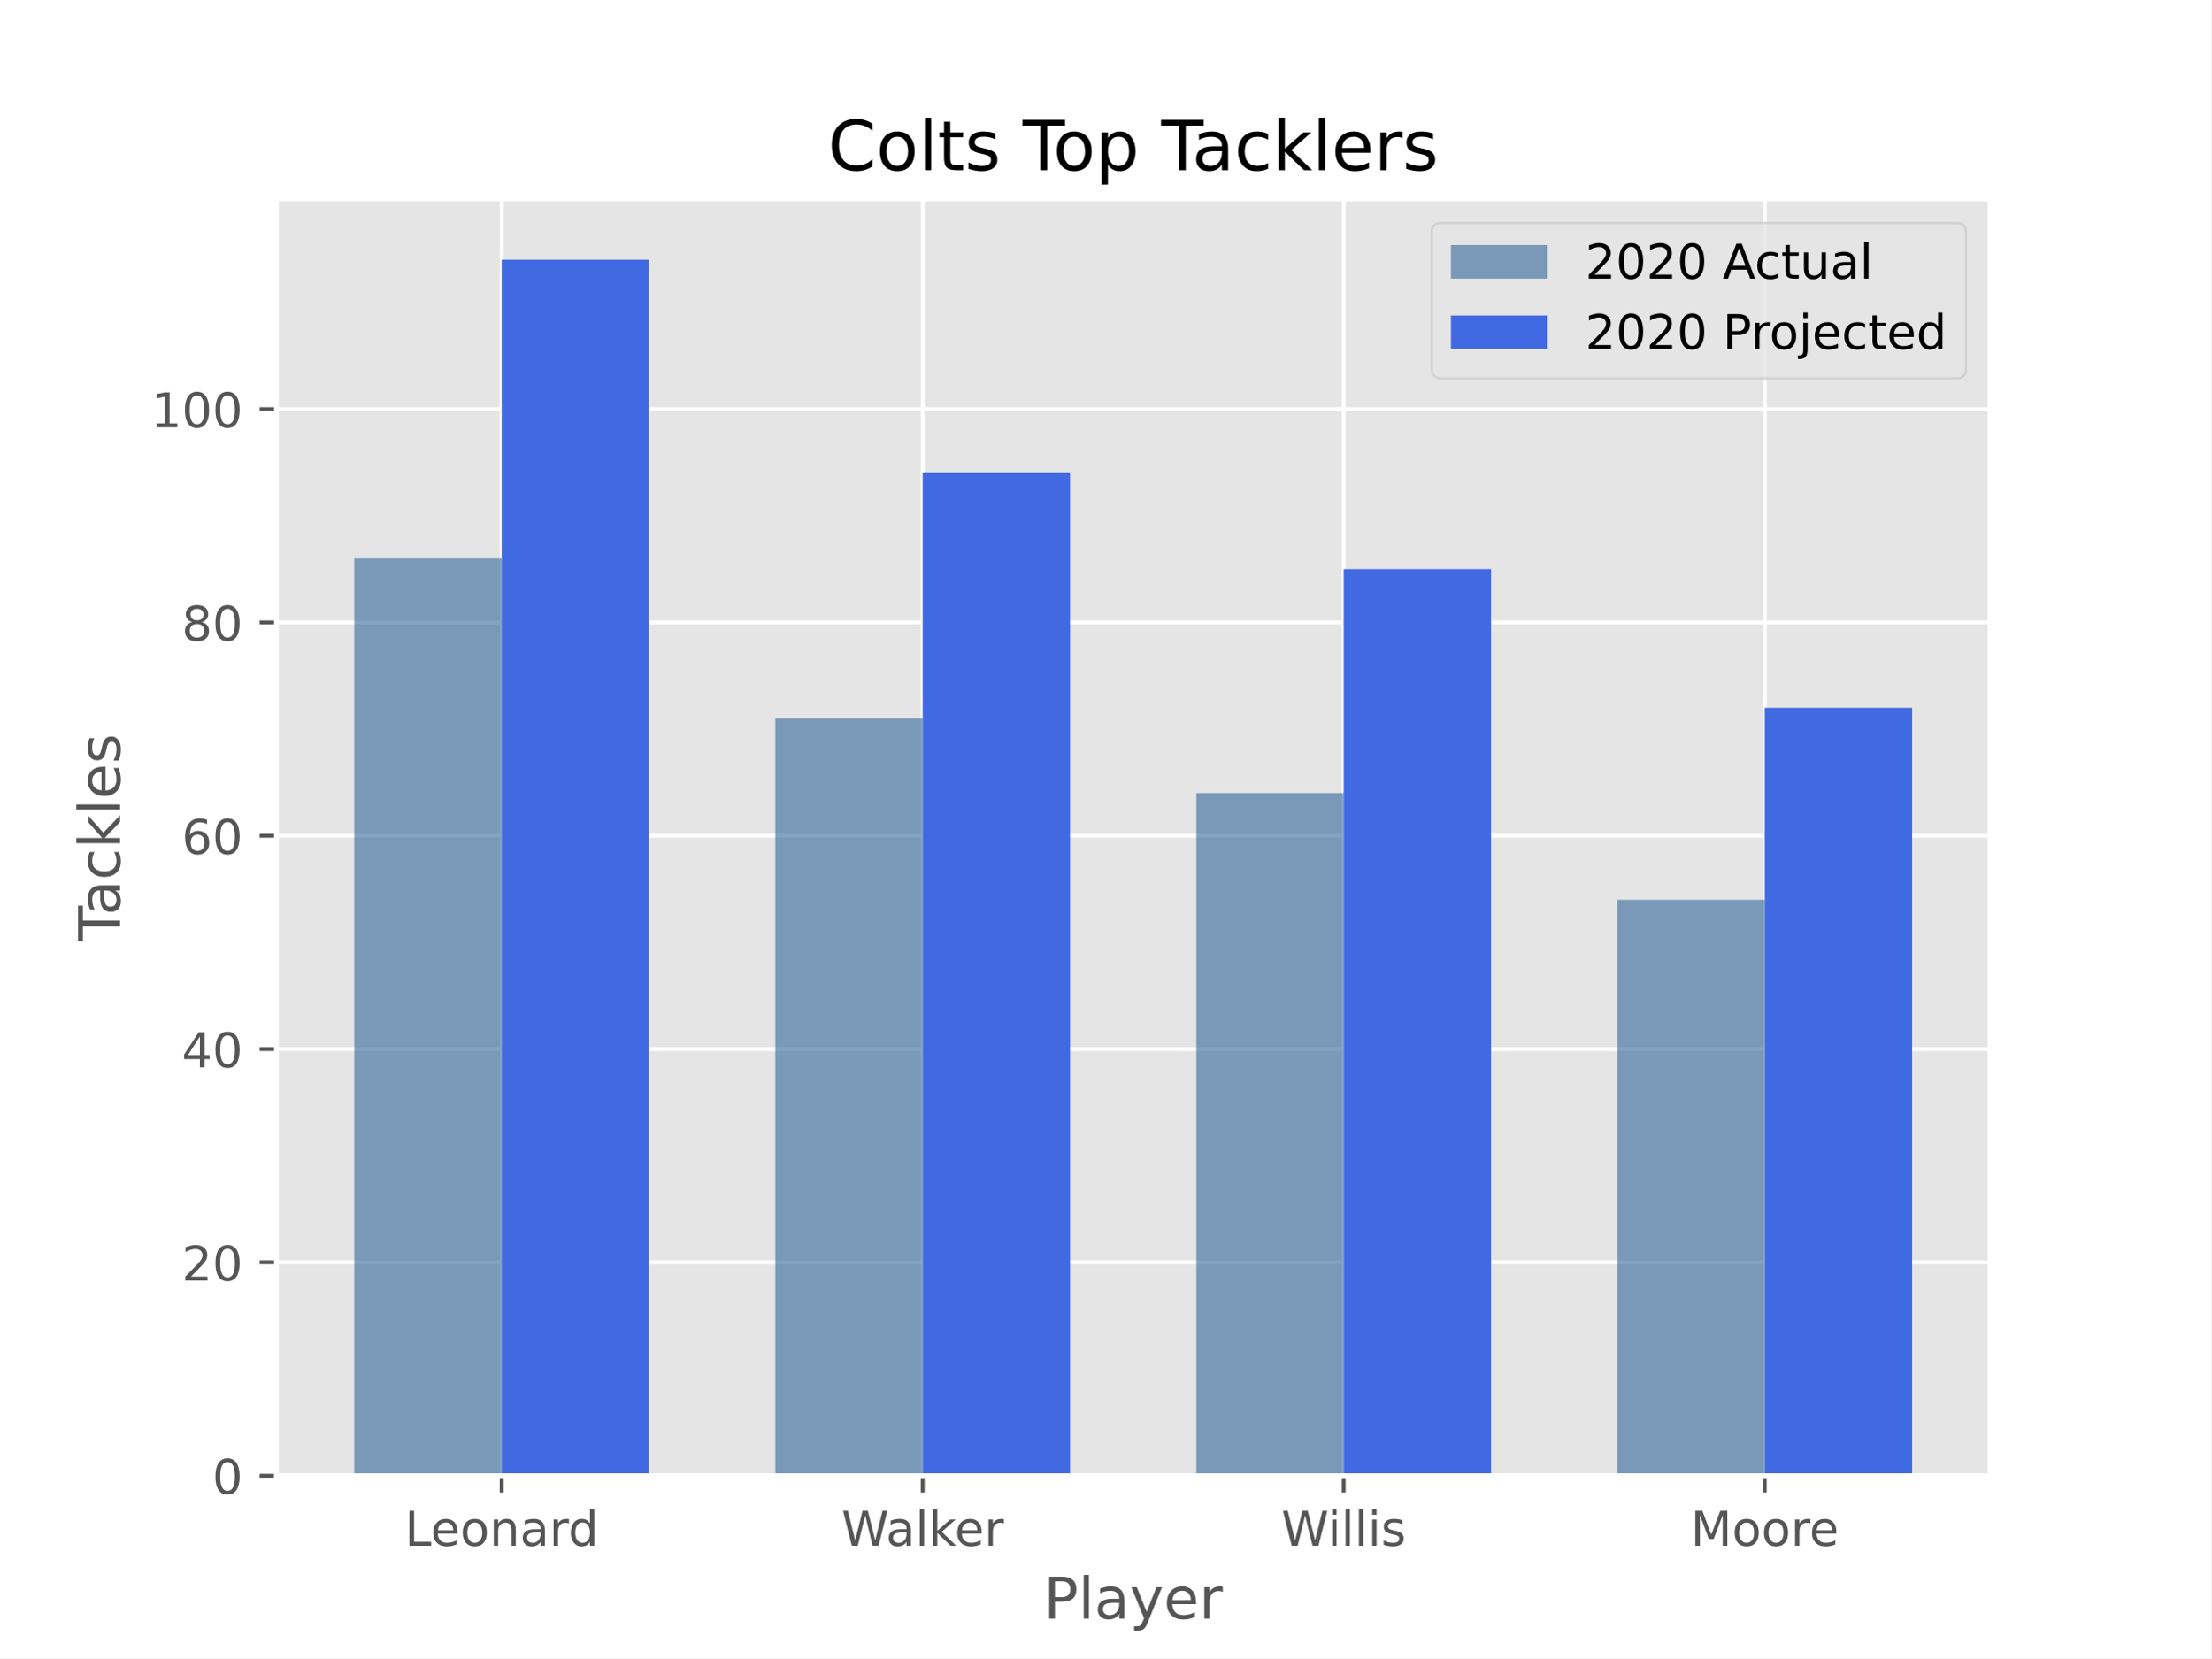
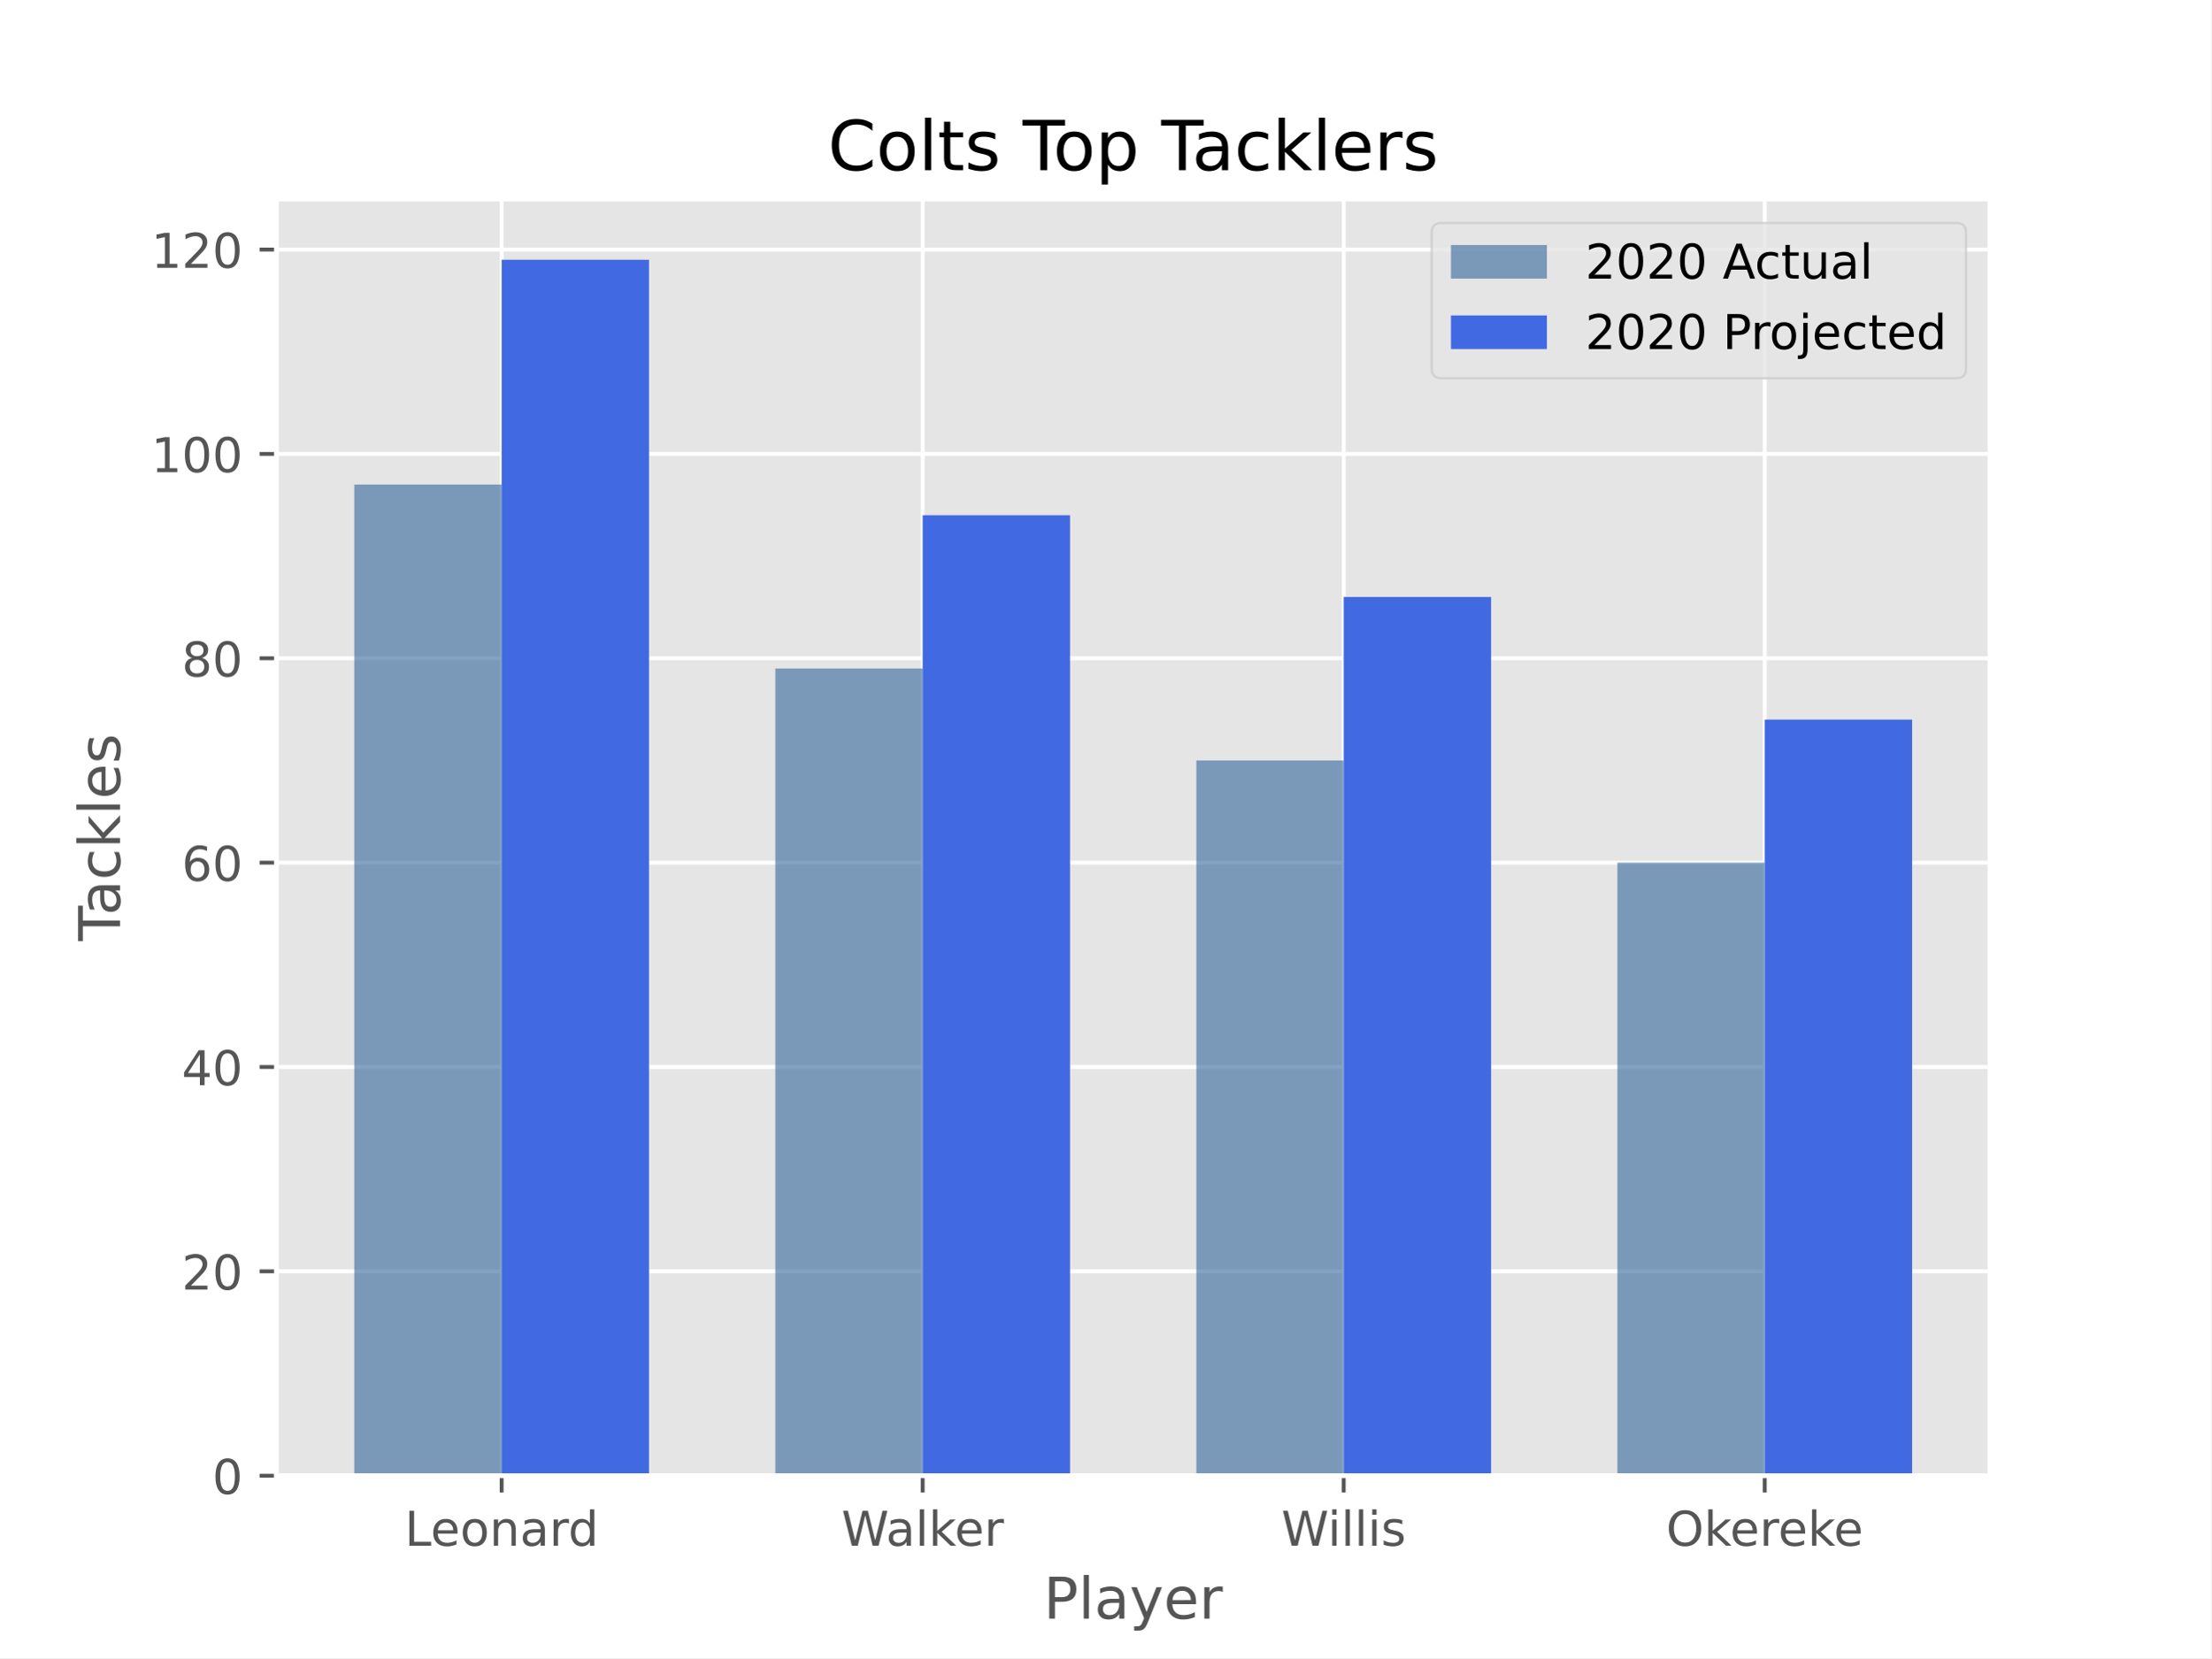
<svg xmlns="http://www.w3.org/2000/svg" xmlns:xlink="http://www.w3.org/1999/xlink" height="345.6pt" version="1.1" viewBox="0 0 460.8 345.6" width="460.8pt">
  <defs>
    <style type="text/css">*{stroke-linecap:butt;stroke-linejoin:round;}</style>
  </defs>
  <g id="figure_1">
    <g id="patch_1">
      <path d="M 0 345.6  L 460.8 345.6  L 460.8 0  L 0 0  z " style="fill:#ffffff;" />
    </g>
    <g id="axes_1">
      <g id="patch_2">
        <path d="M 57.6 307.584  L 414.72 307.584  L 414.72 41.472  L 57.6 41.472  z " style="fill:#e5e5e5;" />
      </g>
      <g id="matplotlib.axis_1">
        <g id="xtick_1">
          <g id="line2d_1">
-             <path clip-path="url(#pe3c6bb7d76)" d="M 104.543 307.584  L 104.543 41.472  " style="fill:none;stroke:#ffffff;stroke-linecap:square;stroke-width:0.8;" />
+             <path clip-path="url(#peb638794ae)" d="M 104.543 307.584  L 104.543 41.472  " style="fill:none;stroke:#ffffff;stroke-linecap:square;stroke-width:0.8;" />
          </g>
          <g id="line2d_2">
            <defs>
-               <path d="M 0 0  L 0 3.5  " id="mcccc8d4330" style="stroke:#555555;stroke-width:0.8;" />
-             </defs>
-             <g>
-               <use style="fill:#555555;stroke:#555555;stroke-width:0.8;" x="104.543" xlink:href="#mcccc8d4330" y="307.584" />
+               <path d="M 0 0  L 0 3.5  " id="me15173c6b6" style="stroke:#555555;stroke-width:0.8;" />
+             </defs>
+             <g>
+               <use style="fill:#555555;stroke:#555555;stroke-width:0.8;" x="104.543" xlink:href="#me15173c6b6" y="307.584" />
            </g>
          </g>
          <g id="text_1">
            <g style="fill:#555555;" transform="translate(84.33392 322.1824)scale(0.1 -0.1)">
              <defs>
                <path d="M 9.812 72.906  L 19.672 72.906  L 19.672 8.297  L 55.172 8.297  L 55.172 0  L 9.812 0  z " id="DejaVuSans-76" />
                <path d="M 56.203 29.594  L 56.203 25.203  L 14.891 25.203  Q 15.484 15.922 20.484 11.062  Q 25.484 6.203 34.422 6.203  Q 39.594 6.203 44.453 7.469  Q 49.312 8.734 54.109 11.281  L 54.109 2.781  Q 49.266 0.734 44.188 -0.344  Q 39.109 -1.422 33.891 -1.422  Q 20.797 -1.422 13.156 6.188  Q 5.516 13.812 5.516 26.812  Q 5.516 40.234 12.766 48.109  Q 20.016 56 32.328 56  Q 43.359 56 49.781 48.891  Q 56.203 41.797 56.203 29.594  z M 47.219 32.234  Q 47.125 39.594 43.094 43.984  Q 39.062 48.391 32.422 48.391  Q 24.906 48.391 20.391 44.141  Q 15.875 39.891 15.188 32.172  z " id="DejaVuSans-101" />
                <path d="M 30.609 48.391  Q 23.391 48.391 19.188 42.75  Q 14.984 37.109 14.984 27.297  Q 14.984 17.484 19.156 11.844  Q 23.344 6.203 30.609 6.203  Q 37.797 6.203 41.984 11.859  Q 46.188 17.531 46.188 27.297  Q 46.188 37.016 41.984 42.703  Q 37.797 48.391 30.609 48.391  z M 30.609 56  Q 42.328 56 49.016 48.375  Q 55.719 40.766 55.719 27.297  Q 55.719 13.875 49.016 6.219  Q 42.328 -1.422 30.609 -1.422  Q 18.844 -1.422 12.172 6.219  Q 5.516 13.875 5.516 27.297  Q 5.516 40.766 12.172 48.375  Q 18.844 56 30.609 56  z " id="DejaVuSans-111" />
                <path d="M 54.891 33.016  L 54.891 0  L 45.906 0  L 45.906 32.719  Q 45.906 40.484 42.875 44.328  Q 39.844 48.188 33.797 48.188  Q 26.516 48.188 22.312 43.547  Q 18.109 38.922 18.109 30.906  L 18.109 0  L 9.078 0  L 9.078 54.688  L 18.109 54.688  L 18.109 46.188  Q 21.344 51.125 25.703 53.562  Q 30.078 56 35.797 56  Q 45.219 56 50.047 50.172  Q 54.891 44.344 54.891 33.016  z " id="DejaVuSans-110" />
                <path d="M 34.281 27.484  Q 23.391 27.484 19.188 25  Q 14.984 22.516 14.984 16.5  Q 14.984 11.719 18.141 8.906  Q 21.297 6.109 26.703 6.109  Q 34.188 6.109 38.703 11.406  Q 43.219 16.703 43.219 25.484  L 43.219 27.484  z M 52.203 31.203  L 52.203 0  L 43.219 0  L 43.219 8.297  Q 40.141 3.328 35.547 0.953  Q 30.953 -1.422 24.312 -1.422  Q 15.922 -1.422 10.953 3.297  Q 6 8.016 6 15.922  Q 6 25.141 12.172 29.828  Q 18.359 34.516 30.609 34.516  L 43.219 34.516  L 43.219 35.406  Q 43.219 41.609 39.141 45  Q 35.062 48.391 27.688 48.391  Q 23 48.391 18.547 47.266  Q 14.109 46.141 10.016 43.891  L 10.016 52.203  Q 14.938 54.109 19.578 55.047  Q 24.219 56 28.609 56  Q 40.484 56 46.344 49.844  Q 52.203 43.703 52.203 31.203  z " id="DejaVuSans-97" />
                <path d="M 41.109 46.297  Q 39.594 47.172 37.812 47.578  Q 36.031 48 33.891 48  Q 26.266 48 22.188 43.047  Q 18.109 38.094 18.109 28.812  L 18.109 0  L 9.078 0  L 9.078 54.688  L 18.109 54.688  L 18.109 46.188  Q 20.953 51.172 25.484 53.578  Q 30.031 56 36.531 56  Q 37.453 56 38.578 55.875  Q 39.703 55.766 41.062 55.516  z " id="DejaVuSans-114" />
                <path d="M 45.406 46.391  L 45.406 75.984  L 54.391 75.984  L 54.391 0  L 45.406 0  L 45.406 8.203  Q 42.578 3.328 38.25 0.953  Q 33.938 -1.422 27.875 -1.422  Q 17.969 -1.422 11.734 6.484  Q 5.516 14.406 5.516 27.297  Q 5.516 40.188 11.734 48.094  Q 17.969 56 27.875 56  Q 33.938 56 38.25 53.625  Q 42.578 51.266 45.406 46.391  z M 14.797 27.297  Q 14.797 17.391 18.875 11.75  Q 22.953 6.109 30.078 6.109  Q 37.203 6.109 41.297 11.75  Q 45.406 17.391 45.406 27.297  Q 45.406 37.203 41.297 42.844  Q 37.203 48.484 30.078 48.484  Q 22.953 48.484 18.875 42.844  Q 14.797 37.203 14.797 27.297  z " id="DejaVuSans-100" />
              </defs>
              <use xlink:href="#DejaVuSans-76" />
              <use x="53.963" xlink:href="#DejaVuSans-101" />
              <use x="115.486" xlink:href="#DejaVuSans-111" />
              <use x="176.668" xlink:href="#DejaVuSans-110" />
              <use x="240.047" xlink:href="#DejaVuSans-97" />
              <use x="301.326" xlink:href="#DejaVuSans-114" />
              <use x="340.689" xlink:href="#DejaVuSans-100" />
            </g>
          </g>
        </g>
        <g id="xtick_2">
          <g id="line2d_3">
-             <path clip-path="url(#pe3c6bb7d76)" d="M 192.288 307.584  L 192.288 41.472  " style="fill:none;stroke:#ffffff;stroke-linecap:square;stroke-width:0.8;" />
+             <path clip-path="url(#peb638794ae)" d="M 192.288 307.584  L 192.288 41.472  " style="fill:none;stroke:#ffffff;stroke-linecap:square;stroke-width:0.8;" />
          </g>
          <g id="line2d_4">
            <g>
-               <use style="fill:#555555;stroke:#555555;stroke-width:0.8;" x="192.288" xlink:href="#mcccc8d4330" y="307.584" />
+               <use style="fill:#555555;stroke:#555555;stroke-width:0.8;" x="192.288" xlink:href="#me15173c6b6" y="307.584" />
            </g>
          </g>
          <g id="text_2">
            <g style="fill:#555555;" transform="translate(175.3635 322.1824)scale(0.1 -0.1)">
              <defs>
                <path d="M 3.328 72.906  L 13.281 72.906  L 28.609 11.281  L 43.891 72.906  L 54.984 72.906  L 70.312 11.281  L 85.594 72.906  L 95.609 72.906  L 77.297 0  L 64.891 0  L 49.516 63.281  L 33.984 0  L 21.578 0  z " id="DejaVuSans-87" />
                <path d="M 9.422 75.984  L 18.406 75.984  L 18.406 0  L 9.422 0  z " id="DejaVuSans-108" />
                <path d="M 9.078 75.984  L 18.109 75.984  L 18.109 31.109  L 44.922 54.688  L 56.391 54.688  L 27.391 29.109  L 57.625 0  L 45.906 0  L 18.109 26.703  L 18.109 0  L 9.078 0  z " id="DejaVuSans-107" />
              </defs>
              <use xlink:href="#DejaVuSans-87" />
              <use x="92.502" xlink:href="#DejaVuSans-97" />
              <use x="153.781" xlink:href="#DejaVuSans-108" />
              <use x="181.564" xlink:href="#DejaVuSans-107" />
              <use x="235.85" xlink:href="#DejaVuSans-101" />
              <use x="297.373" xlink:href="#DejaVuSans-114" />
            </g>
          </g>
        </g>
        <g id="xtick_3">
          <g id="line2d_5">
-             <path clip-path="url(#pe3c6bb7d76)" d="M 280.032 307.584  L 280.032 41.472  " style="fill:none;stroke:#ffffff;stroke-linecap:square;stroke-width:0.8;" />
+             <path clip-path="url(#peb638794ae)" d="M 280.032 307.584  L 280.032 41.472  " style="fill:none;stroke:#ffffff;stroke-linecap:square;stroke-width:0.8;" />
          </g>
          <g id="line2d_6">
            <g>
-               <use style="fill:#555555;stroke:#555555;stroke-width:0.8;" x="280.032" xlink:href="#mcccc8d4330" y="307.584" />
+               <use style="fill:#555555;stroke:#555555;stroke-width:0.8;" x="280.032" xlink:href="#me15173c6b6" y="307.584" />
            </g>
          </g>
          <g id="text_3">
            <g style="fill:#555555;" transform="translate(267.04 322.1824)scale(0.1 -0.1)">
              <defs>
                <path d="M 9.422 54.688  L 18.406 54.688  L 18.406 0  L 9.422 0  z M 9.422 75.984  L 18.406 75.984  L 18.406 64.594  L 9.422 64.594  z " id="DejaVuSans-105" />
                <path d="M 44.281 53.078  L 44.281 44.578  Q 40.484 46.531 36.375 47.5  Q 32.281 48.484 27.875 48.484  Q 21.188 48.484 17.844 46.438  Q 14.5 44.391 14.5 40.281  Q 14.5 37.156 16.891 35.375  Q 19.281 33.594 26.516 31.984  L 29.594 31.297  Q 39.156 29.25 43.188 25.516  Q 47.219 21.781 47.219 15.094  Q 47.219 7.469 41.188 3.016  Q 35.156 -1.422 24.609 -1.422  Q 20.219 -1.422 15.453 -0.562  Q 10.688 0.297 5.422 2  L 5.422 11.281  Q 10.406 8.688 15.234 7.391  Q 20.062 6.109 24.812 6.109  Q 31.156 6.109 34.562 8.281  Q 37.984 10.453 37.984 14.406  Q 37.984 18.062 35.516 20.016  Q 33.062 21.969 24.703 23.781  L 21.578 24.516  Q 13.234 26.266 9.516 29.906  Q 5.812 33.547 5.812 39.891  Q 5.812 47.609 11.281 51.797  Q 16.75 56 26.812 56  Q 31.781 56 36.172 55.266  Q 40.578 54.547 44.281 53.078  z " id="DejaVuSans-115" />
              </defs>
              <use xlink:href="#DejaVuSans-87" />
              <use x="96.627" xlink:href="#DejaVuSans-105" />
              <use x="124.41" xlink:href="#DejaVuSans-108" />
              <use x="152.193" xlink:href="#DejaVuSans-108" />
              <use x="179.977" xlink:href="#DejaVuSans-105" />
              <use x="207.76" xlink:href="#DejaVuSans-115" />
            </g>
          </g>
        </g>
        <g id="xtick_4">
          <g id="line2d_7">
-             <path clip-path="url(#pe3c6bb7d76)" d="M 367.777 307.584  L 367.777 41.472  " style="fill:none;stroke:#ffffff;stroke-linecap:square;stroke-width:0.8;" />
+             <path clip-path="url(#peb638794ae)" d="M 367.777 307.584  L 367.777 41.472  " style="fill:none;stroke:#ffffff;stroke-linecap:square;stroke-width:0.8;" />
          </g>
          <g id="line2d_8">
            <g>
-               <use style="fill:#555555;stroke:#555555;stroke-width:0.8;" x="367.777" xlink:href="#mcccc8d4330" y="307.584" />
+               <use style="fill:#555555;stroke:#555555;stroke-width:0.8;" x="367.777" xlink:href="#me15173c6b6" y="307.584" />
            </g>
          </g>
          <g id="text_4">
-             <g style="fill:#555555;" transform="translate(352.3244 322.1824)scale(0.1 -0.1)">
-               <defs>
-                 <path d="M 9.812 72.906  L 24.516 72.906  L 43.109 23.297  L 61.812 72.906  L 76.516 72.906  L 76.516 0  L 66.891 0  L 66.891 64.016  L 48.094 14.016  L 38.188 14.016  L 19.391 64.016  L 19.391 0  L 9.812 0  z " id="DejaVuSans-77" />
-               </defs>
-               <use xlink:href="#DejaVuSans-77" />
-               <use x="86.279" xlink:href="#DejaVuSans-111" />
-               <use x="147.461" xlink:href="#DejaVuSans-111" />
-               <use x="208.643" xlink:href="#DejaVuSans-114" />
-               <use x="247.506" xlink:href="#DejaVuSans-101" />
+             <g style="fill:#555555;" transform="translate(347.24 322.1824)scale(0.1 -0.1)">
+               <defs>
+                 <path d="M 39.406 66.219  Q 28.656 66.219 22.328 58.203  Q 16.016 50.203 16.016 36.375  Q 16.016 22.609 22.328 14.594  Q 28.656 6.594 39.406 6.594  Q 50.141 6.594 56.422 14.594  Q 62.703 22.609 62.703 36.375  Q 62.703 50.203 56.422 58.203  Q 50.141 66.219 39.406 66.219  z M 39.406 74.219  Q 54.734 74.219 63.906 63.938  Q 73.094 53.656 73.094 36.375  Q 73.094 19.141 63.906 8.859  Q 54.734 -1.422 39.406 -1.422  Q 24.031 -1.422 14.812 8.828  Q 5.609 19.094 5.609 36.375  Q 5.609 53.656 14.812 63.938  Q 24.031 74.219 39.406 74.219  z " id="DejaVuSans-79" />
+               </defs>
+               <use xlink:href="#DejaVuSans-79" />
+               <use x="78.711" xlink:href="#DejaVuSans-107" />
+               <use x="132.996" xlink:href="#DejaVuSans-101" />
+               <use x="194.52" xlink:href="#DejaVuSans-114" />
+               <use x="233.383" xlink:href="#DejaVuSans-101" />
+               <use x="294.906" xlink:href="#DejaVuSans-107" />
+               <use x="349.191" xlink:href="#DejaVuSans-101" />
            </g>
          </g>
        </g>
        <g id="text_5">
          <g style="fill:#555555;" transform="translate(217.4888 337.3802)scale(0.12 -0.12)">
            <defs>
              <path d="M 19.672 64.797  L 19.672 37.406  L 32.078 37.406  Q 38.969 37.406 42.719 40.969  Q 46.484 44.531 46.484 51.125  Q 46.484 57.672 42.719 61.234  Q 38.969 64.797 32.078 64.797  z M 9.812 72.906  L 32.078 72.906  Q 44.344 72.906 50.609 67.359  Q 56.891 61.812 56.891 51.125  Q 56.891 40.328 50.609 34.812  Q 44.344 29.297 32.078 29.297  L 19.672 29.297  L 19.672 0  L 9.812 0  z " id="DejaVuSans-80" />
              <path d="M 32.172 -5.078  Q 28.375 -14.844 24.75 -17.812  Q 21.141 -20.797 15.094 -20.797  L 7.906 -20.797  L 7.906 -13.281  L 13.188 -13.281  Q 16.891 -13.281 18.938 -11.516  Q 21 -9.766 23.484 -3.219  L 25.094 0.875  L 2.984 54.688  L 12.5 54.688  L 29.594 11.922  L 46.688 54.688  L 56.203 54.688  z " id="DejaVuSans-121" />
            </defs>
            <use xlink:href="#DejaVuSans-80" />
            <use x="60.303" xlink:href="#DejaVuSans-108" />
            <use x="88.086" xlink:href="#DejaVuSans-97" />
            <use x="149.365" xlink:href="#DejaVuSans-121" />
            <use x="208.545" xlink:href="#DejaVuSans-101" />
            <use x="270.068" xlink:href="#DejaVuSans-114" />
          </g>
        </g>
      </g>
      <g id="matplotlib.axis_2">
        <g id="ytick_1">
          <g id="line2d_9">
-             <path clip-path="url(#pe3c6bb7d76)" d="M 57.6 307.584  L 414.72 307.584  " style="fill:none;stroke:#ffffff;stroke-linecap:square;stroke-width:0.8;" />
+             <path clip-path="url(#peb638794ae)" d="M 57.6 307.584  L 414.72 307.584  " style="fill:none;stroke:#ffffff;stroke-linecap:square;stroke-width:0.8;" />
          </g>
          <g id="line2d_10">
            <defs>
-               <path d="M 0 0  L -3.5 0  " id="m7b3ec80e9e" style="stroke:#555555;stroke-width:0.8;" />
-             </defs>
-             <g>
-               <use style="fill:#555555;stroke:#555555;stroke-width:0.8;" x="57.6" xlink:href="#m7b3ec80e9e" y="307.584" />
+               <path d="M 0 0  L -3.5 0  " id="m6595910764" style="stroke:#555555;stroke-width:0.8;" />
+             </defs>
+             <g>
+               <use style="fill:#555555;stroke:#555555;stroke-width:0.8;" x="57.6" xlink:href="#m6595910764" y="307.584" />
            </g>
          </g>
          <g id="text_6">
            <g style="fill:#555555;" transform="translate(44.2375 311.3832)scale(0.1 -0.1)">
              <defs>
                <path d="M 31.781 66.406  Q 24.172 66.406 20.328 58.906  Q 16.5 51.422 16.5 36.375  Q 16.5 21.391 20.328 13.891  Q 24.172 6.391 31.781 6.391  Q 39.453 6.391 43.281 13.891  Q 47.125 21.391 47.125 36.375  Q 47.125 51.422 43.281 58.906  Q 39.453 66.406 31.781 66.406  z M 31.781 74.219  Q 44.047 74.219 50.516 64.516  Q 56.984 54.828 56.984 36.375  Q 56.984 17.969 50.516 8.266  Q 44.047 -1.422 31.781 -1.422  Q 19.531 -1.422 13.062 8.266  Q 6.594 17.969 6.594 36.375  Q 6.594 54.828 13.062 64.516  Q 19.531 74.219 31.781 74.219  z " id="DejaVuSans-48" />
              </defs>
              <use xlink:href="#DejaVuSans-48" />
            </g>
          </g>
        </g>
        <g id="ytick_2">
          <g id="line2d_11">
-             <path clip-path="url(#pe3c6bb7d76)" d="M 57.6 263.121  L 414.72 263.121  " style="fill:none;stroke:#ffffff;stroke-linecap:square;stroke-width:0.8;" />
+             <path clip-path="url(#peb638794ae)" d="M 57.6 264.989  L 414.72 264.989  " style="fill:none;stroke:#ffffff;stroke-linecap:square;stroke-width:0.8;" />
          </g>
          <g id="line2d_12">
            <g>
-               <use style="fill:#555555;stroke:#555555;stroke-width:0.8;" x="57.6" xlink:href="#m7b3ec80e9e" y="263.121" />
+               <use style="fill:#555555;stroke:#555555;stroke-width:0.8;" x="57.6" xlink:href="#m6595910764" y="264.989" />
            </g>
          </g>
          <g id="text_7">
-             <g style="fill:#555555;" transform="translate(37.875 266.9201)scale(0.1 -0.1)">
+             <g style="fill:#555555;" transform="translate(37.875 268.7883)scale(0.1 -0.1)">
              <defs>
                <path d="M 19.188 8.297  L 53.609 8.297  L 53.609 0  L 7.328 0  L 7.328 8.297  Q 12.938 14.109 22.625 23.891  Q 32.328 33.688 34.812 36.531  Q 39.547 41.844 41.422 45.531  Q 43.312 49.219 43.312 52.781  Q 43.312 58.594 39.234 62.25  Q 35.156 65.922 28.609 65.922  Q 23.969 65.922 18.812 64.312  Q 13.672 62.703 7.812 59.422  L 7.812 69.391  Q 13.766 71.781 18.938 73  Q 24.125 74.219 28.422 74.219  Q 39.75 74.219 46.484 68.547  Q 53.219 62.891 53.219 53.422  Q 53.219 48.922 51.531 44.891  Q 49.859 40.875 45.406 35.406  Q 44.188 33.984 37.641 27.219  Q 31.109 20.453 19.188 8.297  z " id="DejaVuSans-50" />
              </defs>
              <use xlink:href="#DejaVuSans-50" />
              <use x="63.623" xlink:href="#DejaVuSans-48" />
            </g>
          </g>
        </g>
        <g id="ytick_3">
          <g id="line2d_13">
-             <path clip-path="url(#pe3c6bb7d76)" d="M 57.6 218.658  L 414.72 218.658  " style="fill:none;stroke:#ffffff;stroke-linecap:square;stroke-width:0.8;" />
+             <path clip-path="url(#peb638794ae)" d="M 57.6 222.394  L 414.72 222.394  " style="fill:none;stroke:#ffffff;stroke-linecap:square;stroke-width:0.8;" />
          </g>
          <g id="line2d_14">
            <g>
-               <use style="fill:#555555;stroke:#555555;stroke-width:0.8;" x="57.6" xlink:href="#m7b3ec80e9e" y="218.658" />
+               <use style="fill:#555555;stroke:#555555;stroke-width:0.8;" x="57.6" xlink:href="#m6595910764" y="222.394" />
            </g>
          </g>
          <g id="text_8">
-             <g style="fill:#555555;" transform="translate(37.875 222.4569)scale(0.1 -0.1)">
+             <g style="fill:#555555;" transform="translate(37.875 226.1933)scale(0.1 -0.1)">
              <defs>
                <path d="M 37.797 64.312  L 12.891 25.391  L 37.797 25.391  z M 35.203 72.906  L 47.609 72.906  L 47.609 25.391  L 58.016 25.391  L 58.016 17.188  L 47.609 17.188  L 47.609 0  L 37.797 0  L 37.797 17.188  L 4.891 17.188  L 4.891 26.703  z " id="DejaVuSans-52" />
              </defs>
              <use xlink:href="#DejaVuSans-52" />
              <use x="63.623" xlink:href="#DejaVuSans-48" />
            </g>
          </g>
        </g>
        <g id="ytick_4">
          <g id="line2d_15">
-             <path clip-path="url(#pe3c6bb7d76)" d="M 57.6 174.195  L 414.72 174.195  " style="fill:none;stroke:#ffffff;stroke-linecap:square;stroke-width:0.8;" />
+             <path clip-path="url(#peb638794ae)" d="M 57.6 179.799  L 414.72 179.799  " style="fill:none;stroke:#ffffff;stroke-linecap:square;stroke-width:0.8;" />
          </g>
          <g id="line2d_16">
            <g>
-               <use style="fill:#555555;stroke:#555555;stroke-width:0.8;" x="57.6" xlink:href="#m7b3ec80e9e" y="174.195" />
+               <use style="fill:#555555;stroke:#555555;stroke-width:0.8;" x="57.6" xlink:href="#m6595910764" y="179.799" />
            </g>
          </g>
          <g id="text_9">
-             <g style="fill:#555555;" transform="translate(37.875 177.9937)scale(0.1 -0.1)">
+             <g style="fill:#555555;" transform="translate(37.875 183.5983)scale(0.1 -0.1)">
              <defs>
                <path d="M 33.016 40.375  Q 26.375 40.375 22.484 35.828  Q 18.609 31.297 18.609 23.391  Q 18.609 15.531 22.484 10.953  Q 26.375 6.391 33.016 6.391  Q 39.656 6.391 43.531 10.953  Q 47.406 15.531 47.406 23.391  Q 47.406 31.297 43.531 35.828  Q 39.656 40.375 33.016 40.375  z M 52.594 71.297  L 52.594 62.312  Q 48.875 64.062 45.094 64.984  Q 41.312 65.922 37.594 65.922  Q 27.828 65.922 22.672 59.328  Q 17.531 52.734 16.797 39.406  Q 19.672 43.656 24.016 45.922  Q 28.375 48.188 33.594 48.188  Q 44.578 48.188 50.953 41.516  Q 57.328 34.859 57.328 23.391  Q 57.328 12.156 50.688 5.359  Q 44.047 -1.422 33.016 -1.422  Q 20.359 -1.422 13.672 8.266  Q 6.984 17.969 6.984 36.375  Q 6.984 53.656 15.188 63.938  Q 23.391 74.219 37.203 74.219  Q 40.922 74.219 44.703 73.484  Q 48.484 72.75 52.594 71.297  z " id="DejaVuSans-54" />
              </defs>
              <use xlink:href="#DejaVuSans-54" />
              <use x="63.623" xlink:href="#DejaVuSans-48" />
            </g>
          </g>
        </g>
        <g id="ytick_5">
          <g id="line2d_17">
-             <path clip-path="url(#pe3c6bb7d76)" d="M 57.6 129.731  L 414.72 129.731  " style="fill:none;stroke:#ffffff;stroke-linecap:square;stroke-width:0.8;" />
+             <path clip-path="url(#peb638794ae)" d="M 57.6 137.204  L 414.72 137.204  " style="fill:none;stroke:#ffffff;stroke-linecap:square;stroke-width:0.8;" />
          </g>
          <g id="line2d_18">
            <g>
-               <use style="fill:#555555;stroke:#555555;stroke-width:0.8;" x="57.6" xlink:href="#m7b3ec80e9e" y="129.731" />
+               <use style="fill:#555555;stroke:#555555;stroke-width:0.8;" x="57.6" xlink:href="#m6595910764" y="137.204" />
            </g>
          </g>
          <g id="text_10">
-             <g style="fill:#555555;" transform="translate(37.875 133.5306)scale(0.1 -0.1)">
+             <g style="fill:#555555;" transform="translate(37.875 141.0034)scale(0.1 -0.1)">
              <defs>
                <path d="M 31.781 34.625  Q 24.75 34.625 20.719 30.859  Q 16.703 27.094 16.703 20.516  Q 16.703 13.922 20.719 10.156  Q 24.75 6.391 31.781 6.391  Q 38.812 6.391 42.859 10.172  Q 46.922 13.969 46.922 20.516  Q 46.922 27.094 42.891 30.859  Q 38.875 34.625 31.781 34.625  z M 21.922 38.812  Q 15.578 40.375 12.031 44.719  Q 8.5 49.078 8.5 55.328  Q 8.5 64.062 14.719 69.141  Q 20.953 74.219 31.781 74.219  Q 42.672 74.219 48.875 69.141  Q 55.078 64.062 55.078 55.328  Q 55.078 49.078 51.531 44.719  Q 48 40.375 41.703 38.812  Q 48.828 37.156 52.797 32.312  Q 56.781 27.484 56.781 20.516  Q 56.781 9.906 50.312 4.234  Q 43.844 -1.422 31.781 -1.422  Q 19.734 -1.422 13.25 4.234  Q 6.781 9.906 6.781 20.516  Q 6.781 27.484 10.781 32.312  Q 14.797 37.156 21.922 38.812  z M 18.312 54.391  Q 18.312 48.734 21.844 45.562  Q 25.391 42.391 31.781 42.391  Q 38.141 42.391 41.719 45.562  Q 45.312 48.734 45.312 54.391  Q 45.312 60.062 41.719 63.234  Q 38.141 66.406 31.781 66.406  Q 25.391 66.406 21.844 63.234  Q 18.312 60.062 18.312 54.391  z " id="DejaVuSans-56" />
              </defs>
              <use xlink:href="#DejaVuSans-56" />
              <use x="63.623" xlink:href="#DejaVuSans-48" />
            </g>
          </g>
        </g>
        <g id="ytick_6">
          <g id="line2d_19">
-             <path clip-path="url(#pe3c6bb7d76)" d="M 57.6 85.268  L 414.72 85.268  " style="fill:none;stroke:#ffffff;stroke-linecap:square;stroke-width:0.8;" />
+             <path clip-path="url(#peb638794ae)" d="M 57.6 94.609  L 414.72 94.609  " style="fill:none;stroke:#ffffff;stroke-linecap:square;stroke-width:0.8;" />
          </g>
          <g id="line2d_20">
            <g>
-               <use style="fill:#555555;stroke:#555555;stroke-width:0.8;" x="57.6" xlink:href="#m7b3ec80e9e" y="85.268" />
+               <use style="fill:#555555;stroke:#555555;stroke-width:0.8;" x="57.6" xlink:href="#m6595910764" y="94.609" />
            </g>
          </g>
          <g id="text_11">
-             <g style="fill:#555555;" transform="translate(31.5125 89.06743)scale(0.1 -0.1)">
+             <g style="fill:#555555;" transform="translate(31.5125 98.40843)scale(0.1 -0.1)">
              <defs>
                <path d="M 12.406 8.297  L 28.516 8.297  L 28.516 63.922  L 10.984 60.406  L 10.984 69.391  L 28.422 72.906  L 38.281 72.906  L 38.281 8.297  L 54.391 8.297  L 54.391 0  L 12.406 0  z " id="DejaVuSans-49" />
              </defs>
              <use xlink:href="#DejaVuSans-49" />
              <use x="63.623" xlink:href="#DejaVuSans-48" />
              <use x="127.246" xlink:href="#DejaVuSans-48" />
            </g>
          </g>
        </g>
-         <g id="text_12">
+         <g id="ytick_7">
+           <g id="line2d_21">
+             <path clip-path="url(#peb638794ae)" d="M 57.6 52.014  L 414.72 52.014  " style="fill:none;stroke:#ffffff;stroke-linecap:square;stroke-width:0.8;" />
+           </g>
+           <g id="line2d_22">
+             <g>
+               <use style="fill:#555555;stroke:#555555;stroke-width:0.8;" x="57.6" xlink:href="#m6595910764" y="52.014" />
+             </g>
+           </g>
+           <g id="text_12">
+             <g style="fill:#555555;" transform="translate(31.5125 55.81347)scale(0.1 -0.1)">
+               <use xlink:href="#DejaVuSans-49" />
+               <use x="63.623" xlink:href="#DejaVuSans-50" />
+               <use x="127.246" xlink:href="#DejaVuSans-48" />
+             </g>
+           </g>
+         </g>
+         <g id="text_13">
          <g style="fill:#555555;" transform="translate(25.01687 196.1374)rotate(-90)scale(0.12 -0.12)">
            <defs>
              <path d="M -0.297 72.906  L 61.375 72.906  L 61.375 64.594  L 35.5 64.594  L 35.5 0  L 25.594 0  L 25.594 64.594  L -0.297 64.594  z " id="DejaVuSans-84" />
              <path d="M 48.781 52.594  L 48.781 44.188  Q 44.969 46.297 41.141 47.344  Q 37.312 48.391 33.406 48.391  Q 24.656 48.391 19.812 42.844  Q 14.984 37.312 14.984 27.297  Q 14.984 17.281 19.812 11.734  Q 24.656 6.203 33.406 6.203  Q 37.312 6.203 41.141 7.25  Q 44.969 8.297 48.781 10.406  L 48.781 2.094  Q 45.016 0.344 40.984 -0.531  Q 36.969 -1.422 32.422 -1.422  Q 20.062 -1.422 12.781 6.344  Q 5.516 14.109 5.516 27.297  Q 5.516 40.672 12.859 48.328  Q 20.219 56 33.016 56  Q 37.156 56 41.109 55.141  Q 45.062 54.297 48.781 52.594  z " id="DejaVuSans-99" />
            </defs>
            <use xlink:href="#DejaVuSans-84" />
            <use x="44.584" xlink:href="#DejaVuSans-97" />
            <use x="105.863" xlink:href="#DejaVuSans-99" />
            <use x="160.844" xlink:href="#DejaVuSans-107" />
            <use x="218.754" xlink:href="#DejaVuSans-108" />
            <use x="246.537" xlink:href="#DejaVuSans-101" />
            <use x="308.061" xlink:href="#DejaVuSans-115" />
          </g>
        </g>
      </g>
      <g id="patch_3">
-         <path clip-path="url(#pe3c6bb7d76)" d="M 73.833 307.584  L 104.543 307.584  L 104.543 116.392  L 73.833 116.392  z " style="fill:#336699;fill-opacity:0.6;" />
+         <path clip-path="url(#peb638794ae)" d="M 73.833 307.584  L 104.543 307.584  L 104.543 100.998  L 73.833 100.998  z " style="fill:#336699;fill-opacity:0.6;" />
      </g>
      <g id="patch_4">
-         <path clip-path="url(#pe3c6bb7d76)" d="M 161.577 307.584  L 192.288 307.584  L 192.288 149.74  L 161.577 149.74  z " style="fill:#336699;fill-opacity:0.6;" />
+         <path clip-path="url(#peb638794ae)" d="M 161.577 307.584  L 192.288 307.584  L 192.288 139.334  L 161.577 139.334  z " style="fill:#336699;fill-opacity:0.6;" />
      </g>
      <g id="patch_5">
-         <path clip-path="url(#pe3c6bb7d76)" d="M 249.322 307.584  L 280.032 307.584  L 280.032 165.302  L 249.322 165.302  z " style="fill:#336699;fill-opacity:0.6;" />
+         <path clip-path="url(#peb638794ae)" d="M 249.322 307.584  L 280.032 307.584  L 280.032 158.502  L 249.322 158.502  z " style="fill:#336699;fill-opacity:0.6;" />
      </g>
      <g id="patch_6">
-         <path clip-path="url(#pe3c6bb7d76)" d="M 337.066 307.584  L 367.777 307.584  L 367.777 187.533  L 337.066 187.533  z " style="fill:#336699;fill-opacity:0.6;" />
+         <path clip-path="url(#peb638794ae)" d="M 337.066 307.584  L 367.777 307.584  L 367.777 179.799  L 337.066 179.799  z " style="fill:#336699;fill-opacity:0.6;" />
      </g>
      <g id="patch_7">
-         <path clip-path="url(#pe3c6bb7d76)" d="M 104.543 307.584  L 135.254 307.584  L 135.254 54.144  L 104.543 54.144  z " style="fill:#4169e1;" />
+         <path clip-path="url(#peb638794ae)" d="M 104.543 307.584  L 135.254 307.584  L 135.254 54.144  L 104.543 54.144  z " style="fill:#4169e1;" />
      </g>
      <g id="patch_8">
-         <path clip-path="url(#pe3c6bb7d76)" d="M 192.288 307.584  L 222.998 307.584  L 222.998 98.607  L 192.288 98.607  z " style="fill:#4169e1;" />
+         <path clip-path="url(#peb638794ae)" d="M 192.288 307.584  L 222.998 307.584  L 222.998 107.388  L 192.288 107.388  z " style="fill:#4169e1;" />
      </g>
      <g id="patch_9">
-         <path clip-path="url(#pe3c6bb7d76)" d="M 280.032 307.584  L 310.743 307.584  L 310.743 118.616  L 280.032 118.616  z " style="fill:#4169e1;" />
+         <path clip-path="url(#peb638794ae)" d="M 280.032 307.584  L 310.743 307.584  L 310.743 124.426  L 280.032 124.426  z " style="fill:#4169e1;" />
      </g>
      <g id="patch_10">
-         <path clip-path="url(#pe3c6bb7d76)" d="M 367.777 307.584  L 398.487 307.584  L 398.487 147.517  L 367.777 147.517  z " style="fill:#4169e1;" />
+         <path clip-path="url(#peb638794ae)" d="M 367.777 307.584  L 398.487 307.584  L 398.487 149.983  L 367.777 149.983  z " style="fill:#4169e1;" />
      </g>
      <g id="patch_11">
        <path d="M 57.6 307.584  L 57.6 41.472  " style="fill:none;stroke:#ffffff;stroke-linecap:square;stroke-linejoin:miter;" />
      </g>
      <g id="patch_12">
        <path d="M 414.72 307.584  L 414.72 41.472  " style="fill:none;stroke:#ffffff;stroke-linecap:square;stroke-linejoin:miter;" />
      </g>
      <g id="patch_13">
        <path d="M 57.6 307.584  L 414.72 307.584  " style="fill:none;stroke:#ffffff;stroke-linecap:square;stroke-linejoin:miter;" />
      </g>
      <g id="patch_14">
        <path d="M 57.6 41.472  L 414.72 41.472  " style="fill:none;stroke:#ffffff;stroke-linecap:square;stroke-linejoin:miter;" />
      </g>
-       <g id="text_13">
+       <g id="text_14">
        <g transform="translate(172.5356 35.472)scale(0.144 -0.144)">
          <defs>
            <path d="M 64.406 67.281  L 64.406 56.891  Q 59.422 61.531 53.781 63.812  Q 48.141 66.109 41.797 66.109  Q 29.297 66.109 22.656 58.469  Q 16.016 50.828 16.016 36.375  Q 16.016 21.969 22.656 14.328  Q 29.297 6.688 41.797 6.688  Q 48.141 6.688 53.781 8.984  Q 59.422 11.281 64.406 15.922  L 64.406 5.609  Q 59.234 2.094 53.438 0.328  Q 47.656 -1.422 41.219 -1.422  Q 24.656 -1.422 15.125 8.703  Q 5.609 18.844 5.609 36.375  Q 5.609 53.953 15.125 64.078  Q 24.656 74.219 41.219 74.219  Q 47.75 74.219 53.531 72.484  Q 59.328 70.75 64.406 67.281  z " id="DejaVuSans-67" />
            <path d="M 18.312 70.219  L 18.312 54.688  L 36.812 54.688  L 36.812 47.703  L 18.312 47.703  L 18.312 18.016  Q 18.312 11.328 20.141 9.422  Q 21.969 7.516 27.594 7.516  L 36.812 7.516  L 36.812 0  L 27.594 0  Q 17.188 0 13.234 3.875  Q 9.281 7.766 9.281 18.016  L 9.281 47.703  L 2.688 47.703  L 2.688 54.688  L 9.281 54.688  L 9.281 70.219  z " id="DejaVuSans-116" />
            <path id="DejaVuSans-32" />
            <path d="M 18.109 8.203  L 18.109 -20.797  L 9.078 -20.797  L 9.078 54.688  L 18.109 54.688  L 18.109 46.391  Q 20.953 51.266 25.266 53.625  Q 29.594 56 35.594 56  Q 45.562 56 51.781 48.094  Q 58.016 40.188 58.016 27.297  Q 58.016 14.406 51.781 6.484  Q 45.562 -1.422 35.594 -1.422  Q 29.594 -1.422 25.266 0.953  Q 20.953 3.328 18.109 8.203  z M 48.688 27.297  Q 48.688 37.203 44.609 42.844  Q 40.531 48.484 33.406 48.484  Q 26.266 48.484 22.188 42.844  Q 18.109 37.203 18.109 27.297  Q 18.109 17.391 22.188 11.75  Q 26.266 6.109 33.406 6.109  Q 40.531 6.109 44.609 11.75  Q 48.688 17.391 48.688 27.297  z " id="DejaVuSans-112" />
          </defs>
          <use xlink:href="#DejaVuSans-67" />
          <use x="69.824" xlink:href="#DejaVuSans-111" />
          <use x="131.006" xlink:href="#DejaVuSans-108" />
          <use x="158.789" xlink:href="#DejaVuSans-116" />
          <use x="197.998" xlink:href="#DejaVuSans-115" />
          <use x="250.098" xlink:href="#DejaVuSans-32" />
          <use x="281.885" xlink:href="#DejaVuSans-84" />
          <use x="325.969" xlink:href="#DejaVuSans-111" />
          <use x="387.15" xlink:href="#DejaVuSans-112" />
          <use x="450.627" xlink:href="#DejaVuSans-32" />
          <use x="482.414" xlink:href="#DejaVuSans-84" />
          <use x="526.998" xlink:href="#DejaVuSans-97" />
          <use x="588.277" xlink:href="#DejaVuSans-99" />
          <use x="643.258" xlink:href="#DejaVuSans-107" />
          <use x="701.168" xlink:href="#DejaVuSans-108" />
          <use x="728.951" xlink:href="#DejaVuSans-101" />
          <use x="790.475" xlink:href="#DejaVuSans-114" />
          <use x="831.588" xlink:href="#DejaVuSans-115" />
        </g>
      </g>
      <g id="legend_1">
        <g id="patch_15">
          <path d="M 300.381 78.828  L 407.72 78.828  Q 409.72 78.828 409.72 76.828  L 409.72 48.472  Q 409.72 46.472 407.72 46.472  L 300.381 46.472  Q 298.381 46.472 298.381 48.472  L 298.381 76.828  Q 298.381 78.828 300.381 78.828  z " style="fill:#e5e5e5;opacity:0.8;stroke:#cccccc;stroke-linejoin:miter;stroke-width:0.5;" />
        </g>
        <g id="patch_16">
          <path d="M 302.381 58.07  L 322.381 58.07  L 322.381 51.07  L 302.381 51.07  z " style="fill:#336699;fill-opacity:0.6;" />
        </g>
-         <g id="text_14">
+         <g id="text_15">
          <g transform="translate(330.3809 58.07044)scale(0.1 -0.1)">
            <defs>
              <path d="M 34.188 63.188  L 20.797 26.906  L 47.609 26.906  z M 28.609 72.906  L 39.797 72.906  L 67.578 0  L 57.328 0  L 50.688 18.703  L 17.828 18.703  L 11.188 0  L 0.781 0  z " id="DejaVuSans-65" />
              <path d="M 8.5 21.578  L 8.5 54.688  L 17.484 54.688  L 17.484 21.922  Q 17.484 14.156 20.5 10.266  Q 23.531 6.391 29.594 6.391  Q 36.859 6.391 41.078 11.031  Q 45.312 15.672 45.312 23.688  L 45.312 54.688  L 54.297 54.688  L 54.297 0  L 45.312 0  L 45.312 8.406  Q 42.047 3.422 37.719 1  Q 33.406 -1.422 27.688 -1.422  Q 18.266 -1.422 13.375 4.438  Q 8.5 10.297 8.5 21.578  z M 31.109 56  z " id="DejaVuSans-117" />
            </defs>
            <use xlink:href="#DejaVuSans-50" />
            <use x="63.623" xlink:href="#DejaVuSans-48" />
            <use x="127.246" xlink:href="#DejaVuSans-50" />
            <use x="190.869" xlink:href="#DejaVuSans-48" />
            <use x="254.492" xlink:href="#DejaVuSans-32" />
            <use x="286.279" xlink:href="#DejaVuSans-65" />
            <use x="352.938" xlink:href="#DejaVuSans-99" />
            <use x="407.918" xlink:href="#DejaVuSans-116" />
            <use x="447.127" xlink:href="#DejaVuSans-117" />
            <use x="510.506" xlink:href="#DejaVuSans-97" />
            <use x="571.785" xlink:href="#DejaVuSans-108" />
          </g>
        </g>
        <g id="patch_17">
          <path d="M 302.381 72.749  L 322.381 72.749  L 322.381 65.749  L 302.381 65.749  z " style="fill:#4169e1;" />
        </g>
-         <g id="text_15">
+         <g id="text_16">
          <g transform="translate(330.3809 72.74856)scale(0.1 -0.1)">
            <defs>
              <path d="M 9.422 54.688  L 18.406 54.688  L 18.406 -0.984  Q 18.406 -11.422 14.422 -16.109  Q 10.453 -20.797 1.609 -20.797  L -1.812 -20.797  L -1.812 -13.188  L 0.594 -13.188  Q 5.719 -13.188 7.562 -10.812  Q 9.422 -8.453 9.422 -0.984  z M 9.422 75.984  L 18.406 75.984  L 18.406 64.594  L 9.422 64.594  z " id="DejaVuSans-106" />
            </defs>
            <use xlink:href="#DejaVuSans-50" />
            <use x="63.623" xlink:href="#DejaVuSans-48" />
            <use x="127.246" xlink:href="#DejaVuSans-50" />
            <use x="190.869" xlink:href="#DejaVuSans-48" />
            <use x="254.492" xlink:href="#DejaVuSans-32" />
            <use x="286.279" xlink:href="#DejaVuSans-80" />
            <use x="344.832" xlink:href="#DejaVuSans-114" />
            <use x="383.695" xlink:href="#DejaVuSans-111" />
            <use x="444.877" xlink:href="#DejaVuSans-106" />
            <use x="472.66" xlink:href="#DejaVuSans-101" />
            <use x="534.184" xlink:href="#DejaVuSans-99" />
            <use x="589.164" xlink:href="#DejaVuSans-116" />
            <use x="628.373" xlink:href="#DejaVuSans-101" />
            <use x="689.896" xlink:href="#DejaVuSans-100" />
          </g>
        </g>
      </g>
    </g>
  </g>
  <defs>
-     <clipPath id="pe3c6bb7d76">
+     <clipPath id="peb638794ae">
      <rect height="266.112" width="357.12" x="57.6" y="41.472" />
    </clipPath>
  </defs>
</svg>
